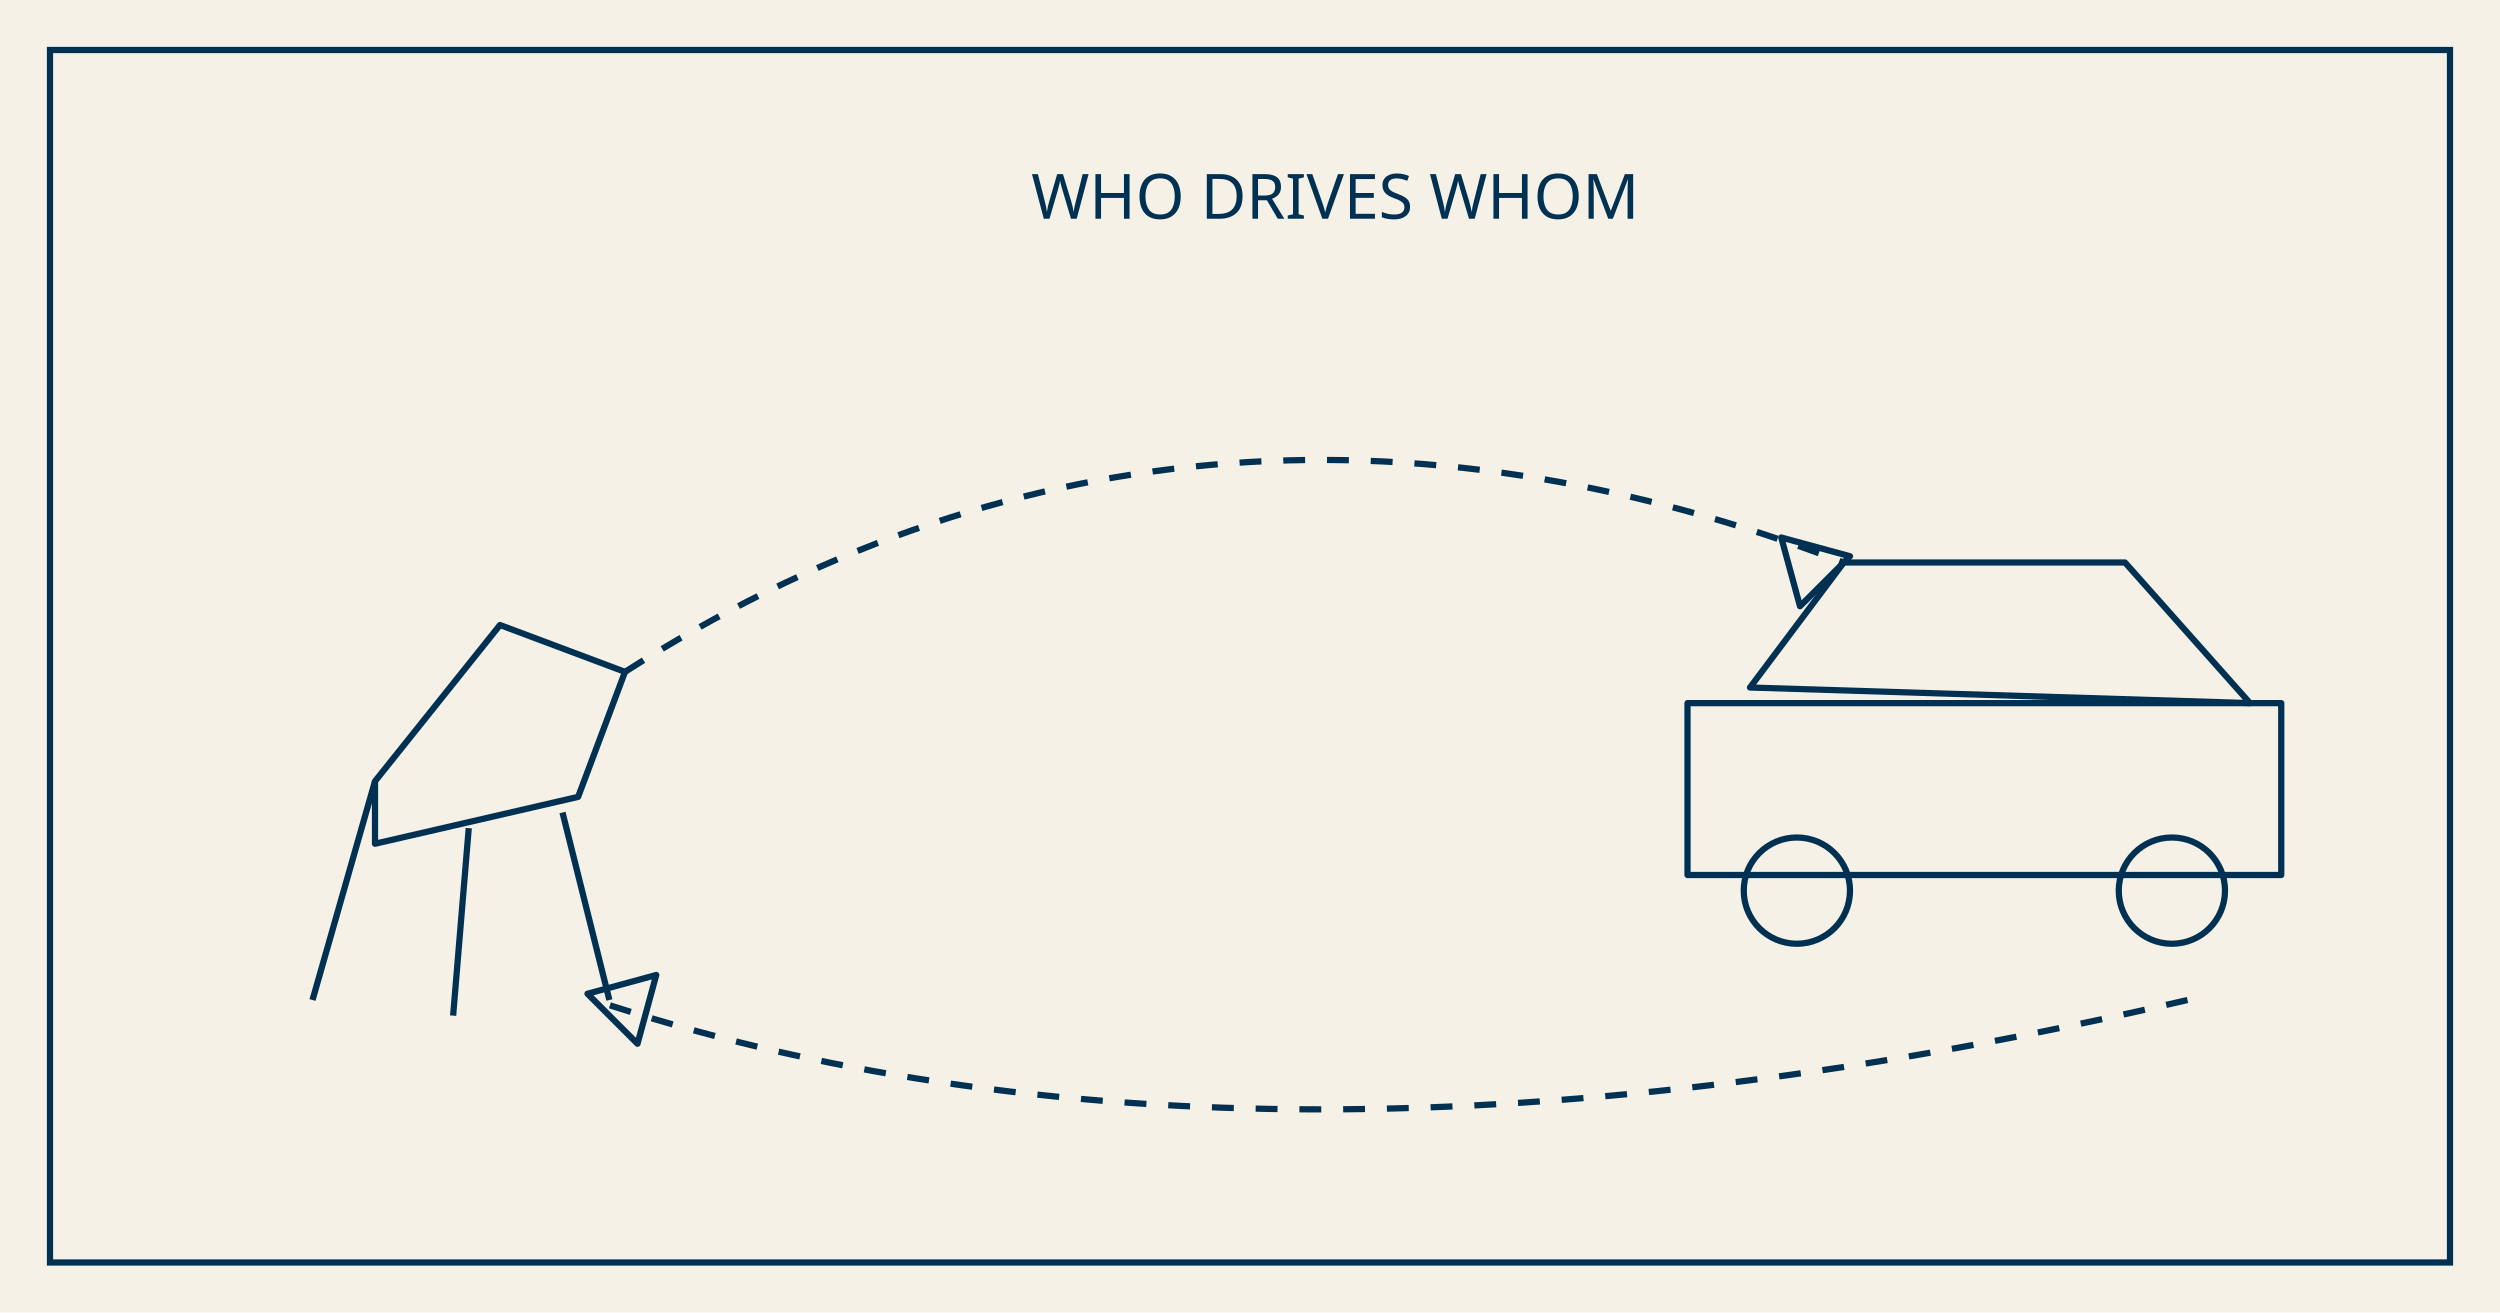
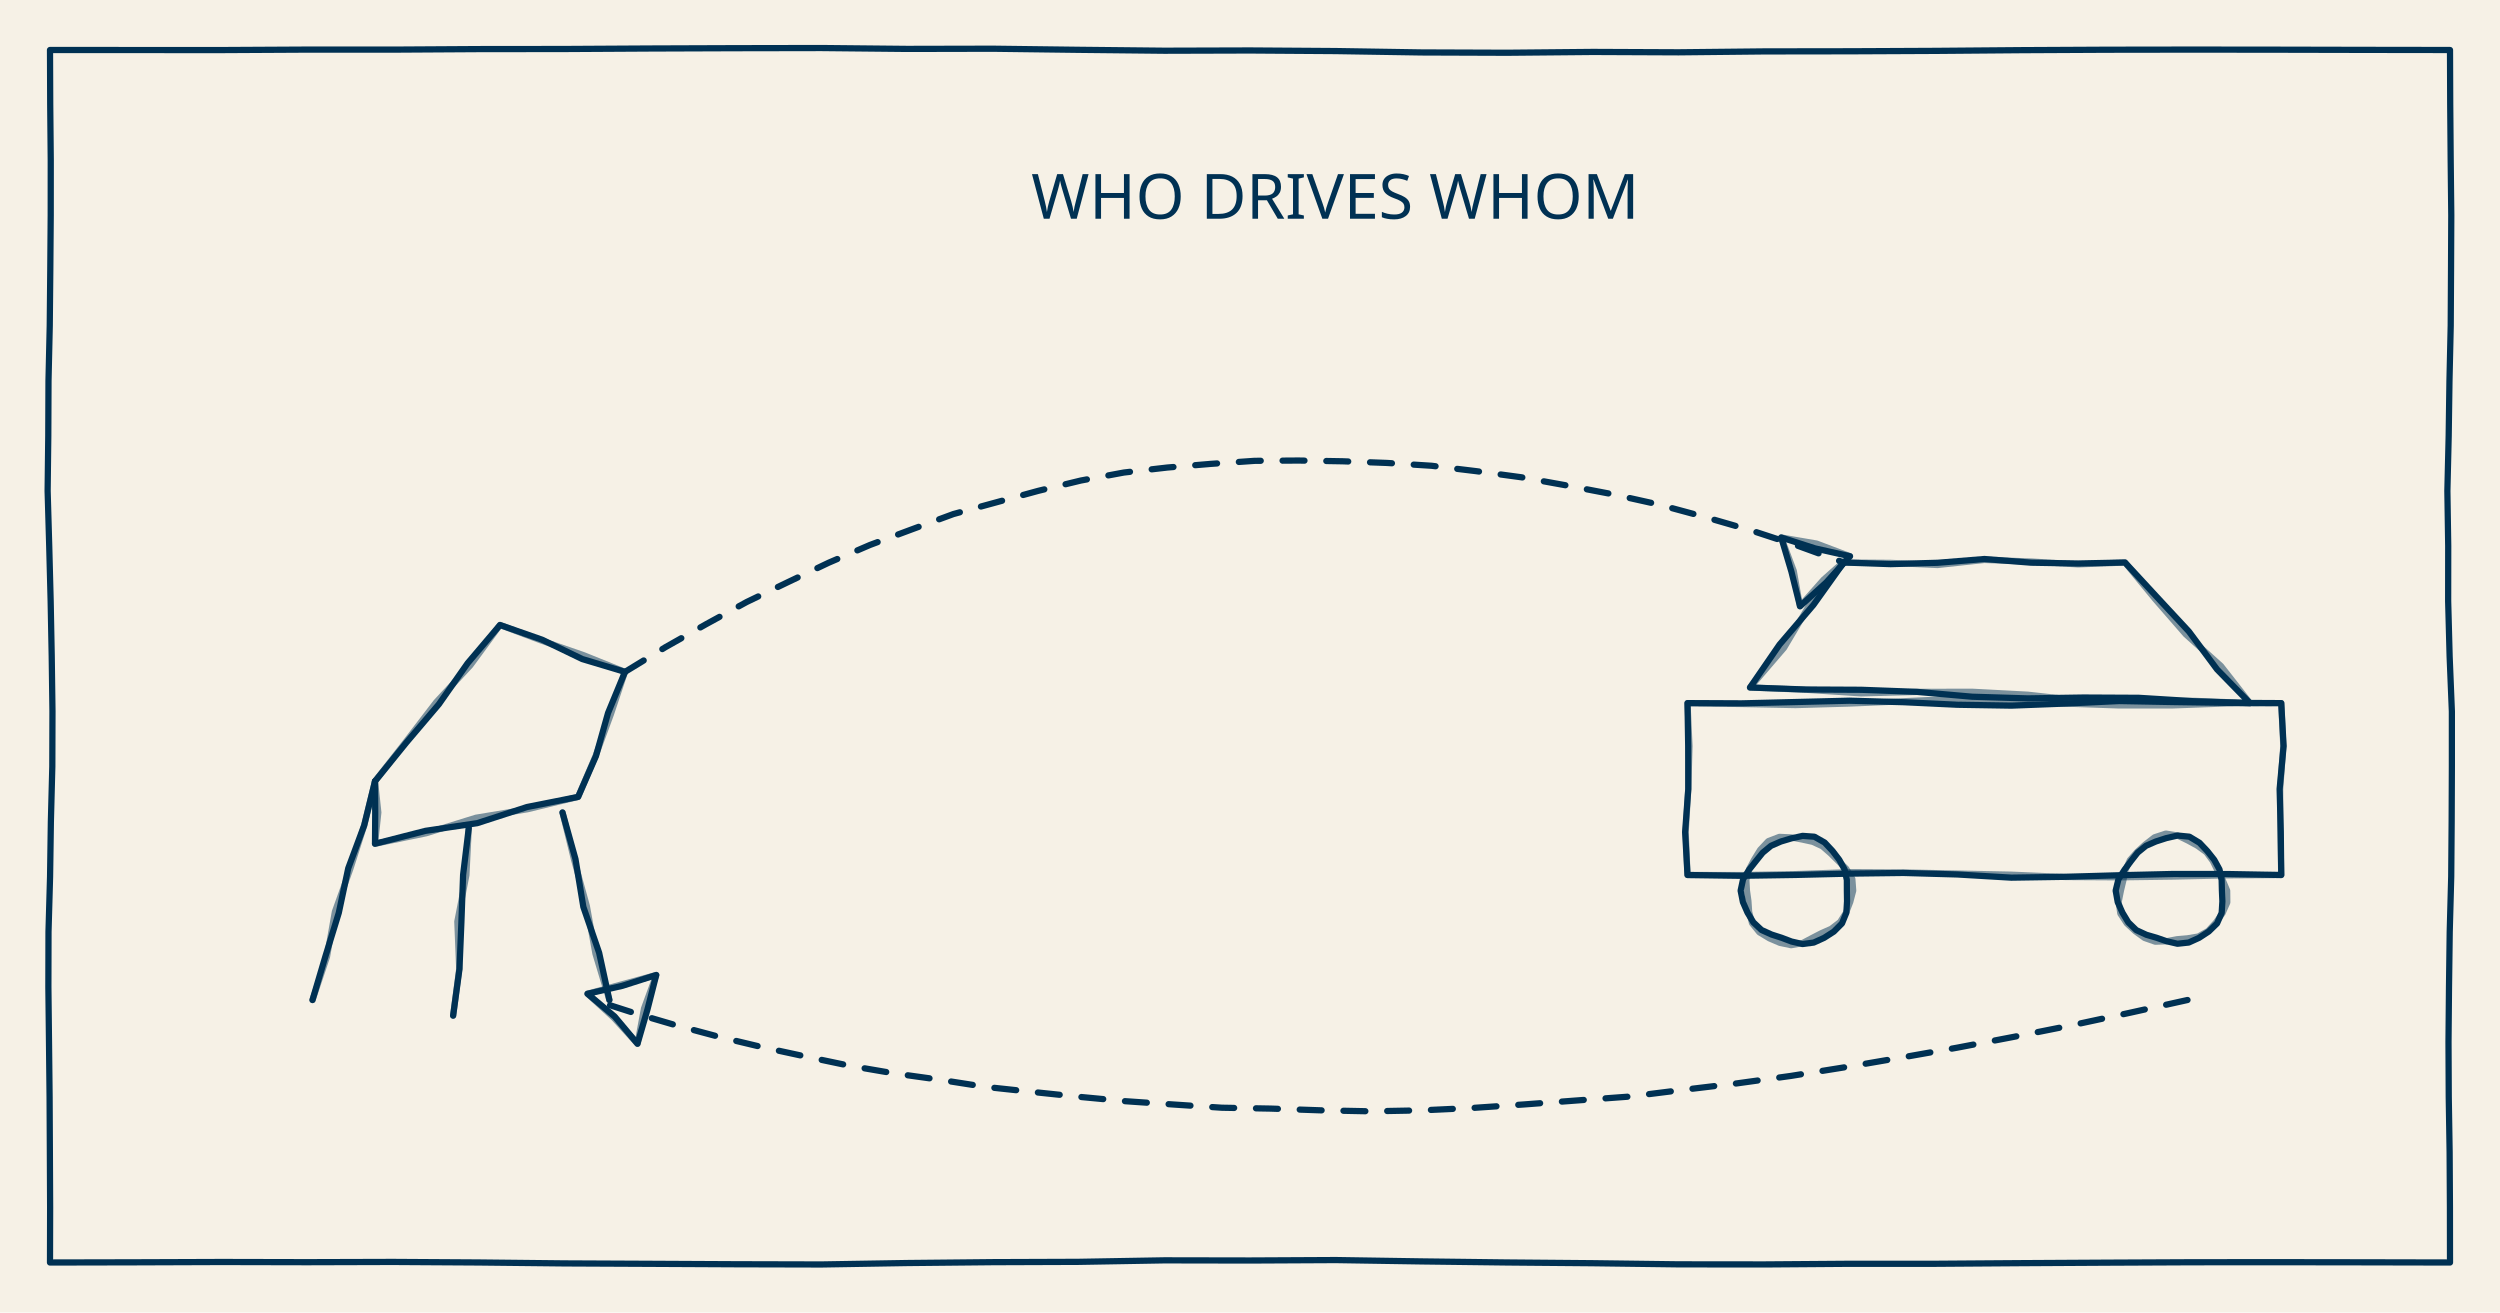
<svg xmlns="http://www.w3.org/2000/svg" viewBox="0 0 800 420" role="img" aria-label="chap07 loop">
  <rect width="800" height="420" fill="#f6f1e6" />
-   <rect x="16" y="16" width="768" height="388" fill="none" stroke="#003153" stroke-width="2" />
+   <path d="M 16 16 L 43.43 16.01 L 70.86 16.02 L 98.29 15.87 L 125.71 15.88 L 153.14 15.71 L 180.57 15.68 L 208 15.52 L 235.43 15.42 L 262.86 15.37 L 290.29 15.65 L 317.71 15.59 L 345.14 15.94 L 372.57 16.23 L 400 16.15 L 427.43 16.34 L 454.86 16.78 L 482.29 16.88 L 509.71 16.62 L 537.14 16.74 L 564.57 16.45 L 592 16.41 L 619.43 16.28 L 646.86 16.05 L 674.29 15.91 L 701.71 15.87 L 729.14 15.9 L 756.57 15.96 L 784 16 L 784.07 33.64 L 784.22 51.27 L 784.41 68.91 L 784.33 86.55 L 784.23 104.18 L 783.83 121.82 L 783.58 139.45 L 783.16 157.09 L 783.43 174.73 L 783.41 192.36 L 783.88 210 L 784.6 227.64 L 784.6 245.27 L 784.53 262.91 L 784.39 280.55 L 783.91 298.18 L 783.68 315.82 L 783.52 333.45 L 783.6 351.09 L 783.88 368.73 L 783.98 386.36 L 784 404 L 756.57 403.94 L 729.14 403.9 L 701.71 403.92 L 674.29 404.05 L 646.86 404.21 L 619.43 404.41 L 592 404.41 L 564.57 404.62 L 537.14 404.59 L 509.71 404.23 L 482.29 403.99 L 454.86 403.65 L 427.43 403.22 L 400 403.36 L 372.57 403.31 L 345.14 403.79 L 317.71 403.89 L 290.29 404.17 L 262.86 404.63 L 235.43 404.56 L 208 404.42 L 180.57 404.29 L 153.14 403.99 L 125.71 403.82 L 98.29 403.9 L 70.86 403.84 L 43.43 403.94 L 16 404 L 16.04 386.36 L 15.96 368.73 L 15.87 351.09 L 15.68 333.45 L 15.48 315.82 L 15.52 298.18 L 16.02 280.55 L 16.28 262.91 L 16.74 245.27 L 16.79 227.64 L 16.55 210 L 16.21 192.36 L 15.75 174.73 L 15.24 157.09 L 15.45 139.45 L 15.52 121.82 L 15.92 104.18 L 16.09 86.55 L 16.23 68.91 L 16.24 51.27 L 16.07 33.64 L 16 16 Z" fill="none" stroke="#003153" stroke-width="2" stroke-linecap="round" stroke-linejoin="round" />
  <g fill="none" stroke="#003153" stroke-width="2" stroke-linejoin="round">
-     <path d="M120 250 L160 200 L200 215 L185 255 L120 270 Z" />
-     <path d="M120 250 L100 320 M150 265 L145 325 M180 260 L195 320" />
-     <path d="M560 220 L590 180 L680 180 L720 225 Z" />
-     <rect x="540" y="225" width="190" height="55" />
-     <circle cx="575" cy="285" r="17" />
-     <circle cx="695" cy="285" r="17" />
-     <path d="M200 215 Q380 100 590 180" stroke-dasharray="7 7" />
-     <path d="M570 172 l22 6 -16 16 Z" />
-     <path d="M700 320 Q400 390 190 320" stroke-dasharray="7 7" />
-     <path d="M210 312 l-22 6 16 16 Z" />
+     <path d="M 120 250 L 130.08 237.56 L 140.44 225.35 L 149.65 212.22 L 160 200 L 173.45 204.7 L 186.33 210.9 L 200 215 L 194.57 228.17 L 190.71 241.93 L 185 255 L 168.63 258.25 L 152.71 263.41 L 136.16 265.87 L 120 270 L 120.07 260 L 120 250 Z" stroke-linecap="round" stroke-linejoin="round" />
+     <path d="M 120 250 L 129.86 237.39 L 139.6 224.68 L 150.51 212.91 L 160 200 L 173.33 205.02 L 186.79 209.68 L 200 215 L 195.49 228.52 L 190.59 241.89 L 185 255 L 168.8 258.95 L 152.31 261.68 L 136.34 266.64 L 120 270 L 121.06 260 L 120 250 Z" stroke-linecap="round" stroke-linejoin="round" opacity="0.5" />
+     <path d="M 120 250 L 116.53 264.15 L 111.44 277.84 L 108.41 292.12 L 104.13 306.04 L 100 320 M 150 265 L 148.19 279.95 L 147.65 295.01 L 147.03 310.07 L 145 325 M 180 260 L 184.15 274.9 L 186.67 290.21 L 191.72 304.88 L 195 320" stroke-linecap="round" stroke-linejoin="round" />
+     <path d="M 120 250 L 116.54 264.15 L 112.1 278.03 L 107.17 291.76 L 104.63 306.18 L 100 320 M 150 265 L 149.24 280.04 L 146.35 294.9 L 146.96 310.06 L 145 325 M 180 260 L 183.68 275.02 L 187.78 289.93 L 190.55 305.18 L 195 320" stroke-linecap="round" stroke-linejoin="round" opacity="0.5" />
+     <path d="M 560 220 L 569.46 206.26 L 580.31 193.56 L 590 180 L 605 180.52 L 620 180.09 L 635 178.88 L 650 180.06 L 665 180.32 L 680 180 L 690.22 191.06 L 700.46 202.09 L 709.47 214.22 L 720 225 L 702.22 224.4 L 684.46 223.3 L 666.67 223.21 L 648.87 223.49 L 631.09 222.95 L 613.34 221.39 L 595.57 220.73 L 577.78 220.64 L 560 220 Z" stroke-linecap="round" stroke-linejoin="round" />
+     <path d="M 560 220 L 570.88 207.32 L 579.44 192.92 L 590 180 L 605 180.12 L 620 180.8 L 635 179.18 L 650 179.69 L 665 180.6 L 680 180 L 689.57 191.63 L 699.45 202.99 L 710.71 213.12 L 720 225 L 702.23 224.27 L 684.43 224.25 L 666.64 224.28 L 648.9 222.31 L 631.14 221.37 L 613.34 221.4 L 595.53 221.87 L 577.77 220.71 L 560 220 Z" stroke-linecap="round" stroke-linejoin="round" opacity="0.5" />
+     <path d="M 540 225 L 557.27 225.08 L 574.55 224.65 L 591.82 224.22 L 609.09 224.7 L 626.36 225.52 L 643.64 225.8 L 660.91 225.14 L 678.18 224.33 L 695.45 224.65 L 712.73 224.91 L 730 225 L 730.75 238.75 L 729.48 252.5 L 729.85 266.25 L 730 280 L 712.73 279.69 L 695.45 279.67 L 678.18 280.08 L 660.91 280.58 L 643.64 280.85 L 626.36 279.83 L 609.09 279.34 L 591.82 279.56 L 574.55 279.98 L 557.27 280.25 L 540 280 L 539.24 266.25 L 540.25 252.5 L 540.22 238.75 L 540 225 Z" stroke-linecap="round" stroke-linejoin="round" />
+     <path d="M 540 225 L 557.27 225.28 L 574.55 225.62 L 591.82 225.13 L 609.09 224.4 L 626.36 223.61 L 643.64 224.15 L 660.91 225.14 L 678.18 225.74 L 695.45 225.72 L 712.73 225.09 L 730 225 L 730.66 238.75 L 729.65 252.5 L 729.7 266.25 L 730 280 L 712.73 280.11 L 695.45 280.5 L 678.18 280.74 L 660.91 280.64 L 643.64 279.9 L 626.36 279.54 L 609.09 279.19 L 591.82 279.09 L 574.55 279.72 L 557.27 280.02 L 540 280 L 539.41 266.25 L 540.24 252.5 L 540.63 238.75 L 540 225 Z" stroke-linecap="round" stroke-linejoin="round" opacity="0.5" />
+     <path d="M 591 285 L 591.05 288.41 L 590.84 292.05 L 589.44 295.49 L 586.82 298.12 L 583.72 300.11 L 580.4 301.62 L 576.8 302.09 L 573.29 301.29 L 570.1 300.08 L 566.89 299.05 L 563.67 297.59 L 561.06 295.13 L 559.2 292.03 L 557.73 288.67 L 557 285 L 557.79 281.34 L 559.78 278.23 L 561.93 275.5 L 564.06 272.86 L 566.72 270.66 L 569.89 269.28 L 573.24 268.28 L 576.84 267.48 L 580.61 267.75 L 583.89 269.61 L 586.42 272.32 L 588.57 275.14 L 590.26 278.2 L 590.99 281.6 L 591 285 Z" stroke-linecap="round" stroke-linejoin="round" />
+     <path d="M 593.02 285 L 592.07 288.63 L 590.75 292.01 L 588.83 295.05 L 586 297.22 L 582.86 298.61 L 579.92 300.13 L 576.77 301.8 L 573.16 302.46 L 569.57 301.71 L 566.19 300.26 L 563 298.33 L 560.65 295.42 L 559.72 291.8 L 559.48 288.3 L 559.02 285 L 558.82 281.56 L 559.68 278.18 L 561.33 275.07 L 563.25 271.95 L 565.86 269.17 L 569.41 267.8 L 573.21 267.98 L 576.72 268.65 L 580.08 269.38 L 583.19 270.82 L 585.75 273.06 L 588.16 275.44 L 590.78 277.97 L 592.74 281.23 L 593.02 285 Z" stroke-linecap="round" stroke-linejoin="round" opacity="0.5" />
+     <path d="M 711.01 285 L 711.16 288.43 L 710.94 292.1 L 709.45 295.5 L 706.79 298.09 L 703.72 300.1 L 700.4 301.61 L 696.79 302 L 693.3 301.19 L 690.1 300.08 L 686.84 299.13 L 683.62 297.64 L 681.05 295.14 L 679.18 292.05 L 677.67 288.68 L 677.01 285 L 677.9 281.37 L 679.88 278.27 L 681.94 275.51 L 684.04 272.83 L 686.72 270.65 L 689.89 269.27 L 693.23 268.19 L 696.85 267.37 L 700.61 267.74 L 703.84 269.69 L 706.37 272.38 L 708.56 275.15 L 710.24 278.22 L 710.93 281.61 L 711.01 285 Z" stroke-linecap="round" stroke-linejoin="round" />
+     <path d="M 712.69 285 L 712.73 288.77 L 711.21 292.22 L 709.07 295.22 L 706.61 297.9 L 703.48 299.68 L 699.96 300.27 L 696.64 300.56 L 693.3 301.2 L 689.69 301.34 L 686.26 300.14 L 683.3 298 L 680.58 295.48 L 678.51 292.34 L 677.97 288.62 L 678.69 285 L 679.48 281.7 L 680.15 278.39 L 681.57 275.24 L 683.86 272.63 L 686.48 270.24 L 689.46 267.94 L 693.08 266.75 L 696.85 267.38 L 700.2 269.01 L 703.26 270.69 L 706.05 272.73 L 708.09 275.49 L 709.57 278.51 L 711.23 281.55 L 712.69 285 Z" stroke-linecap="round" stroke-linejoin="round" opacity="0.5" />
+     <path d="M 200 215 L 212.94 207.1 L 225.96 199.74 L 238.94 192.64 L 252.12 186.29 L 265.2 180.06 L 278.41 174.38 L 291.77 169.4 L 305.08 164.5 L 318.69 160.78 L 332.24 157.07 L 345.86 153.77 L 359.63 151.21 L 373.53 149.61 L 387.47 148.44 L 401.45 147.47 L 415.51 147.37 L 429.62 147.61 L 443.81 148.14 L 458.07 149.04 L 472.38 150.77 L 486.79 152.72 L 501.25 155.33 L 515.85 158.12 L 530.55 161.39 L 545.27 165.37 L 560.12 169.66 L 575.03 174.55 L 590 180" stroke-dasharray="7 7" stroke-linecap="round" stroke-linejoin="round" />
+     <path d="M 570 172 L 580.86 175.5 L 592 178 L 584.39 186.39 L 576 194 L 573.25 182.93 L 570 172 Z" stroke-linecap="round" stroke-linejoin="round" />
+     <path d="M 570 172 L 581.29 173.94 L 592 178 L 583.52 185.52 L 576 194 L 574.01 182.72 L 570 172 Z" stroke-linecap="round" stroke-linejoin="round" opacity="0.5" />
+     <path d="M 700 320 L 681.32 324.14 L 662.83 328.12 L 644.52 331.77 L 626.39 335.24 L 608.44 338.42 L 590.69 341.47 L 573.11 344.29 L 555.68 346.7 L 538.42 348.77 L 521.37 350.91 L 504.43 352.16 L 487.7 353.42 L 471.14 354.55 L 454.76 355.32 L 438.54 355.62 L 422.5 355.3 L 406.65 354.75 L 390.98 354.47 L 375.5 353.44 L 360.19 352.39 L 345.07 350.96 L 330.11 349.39 L 315.31 347.8 L 300.73 345.52 L 286.25 343.5 L 271.97 341.06 L 257.9 338.11 L 243.96 335.1 L 230.19 331.81 L 216.61 328.18 L 203.21 324.25 L 190 320" stroke-dasharray="7 7" stroke-linecap="round" stroke-linejoin="round" />
+     <path d="M 210 312 L 199.13 315.47 L 188 318 L 196.7 325.3 L 204 334 L 207.18 323.05 L 210 312 Z" stroke-linecap="round" stroke-linejoin="round" />
+     <path d="M 210 312 L 199 314.99 L 188 318 L 196.36 325.64 L 204 334 L 206.08 322.75 L 210 312 Z" stroke-linecap="round" stroke-linejoin="round" opacity="0.5" />
    <text x="330" y="70" fill="#003153" stroke="none" font-family="sans-serif" font-size="20">WHO DRIVES WHOM</text>
  </g>
</svg>
